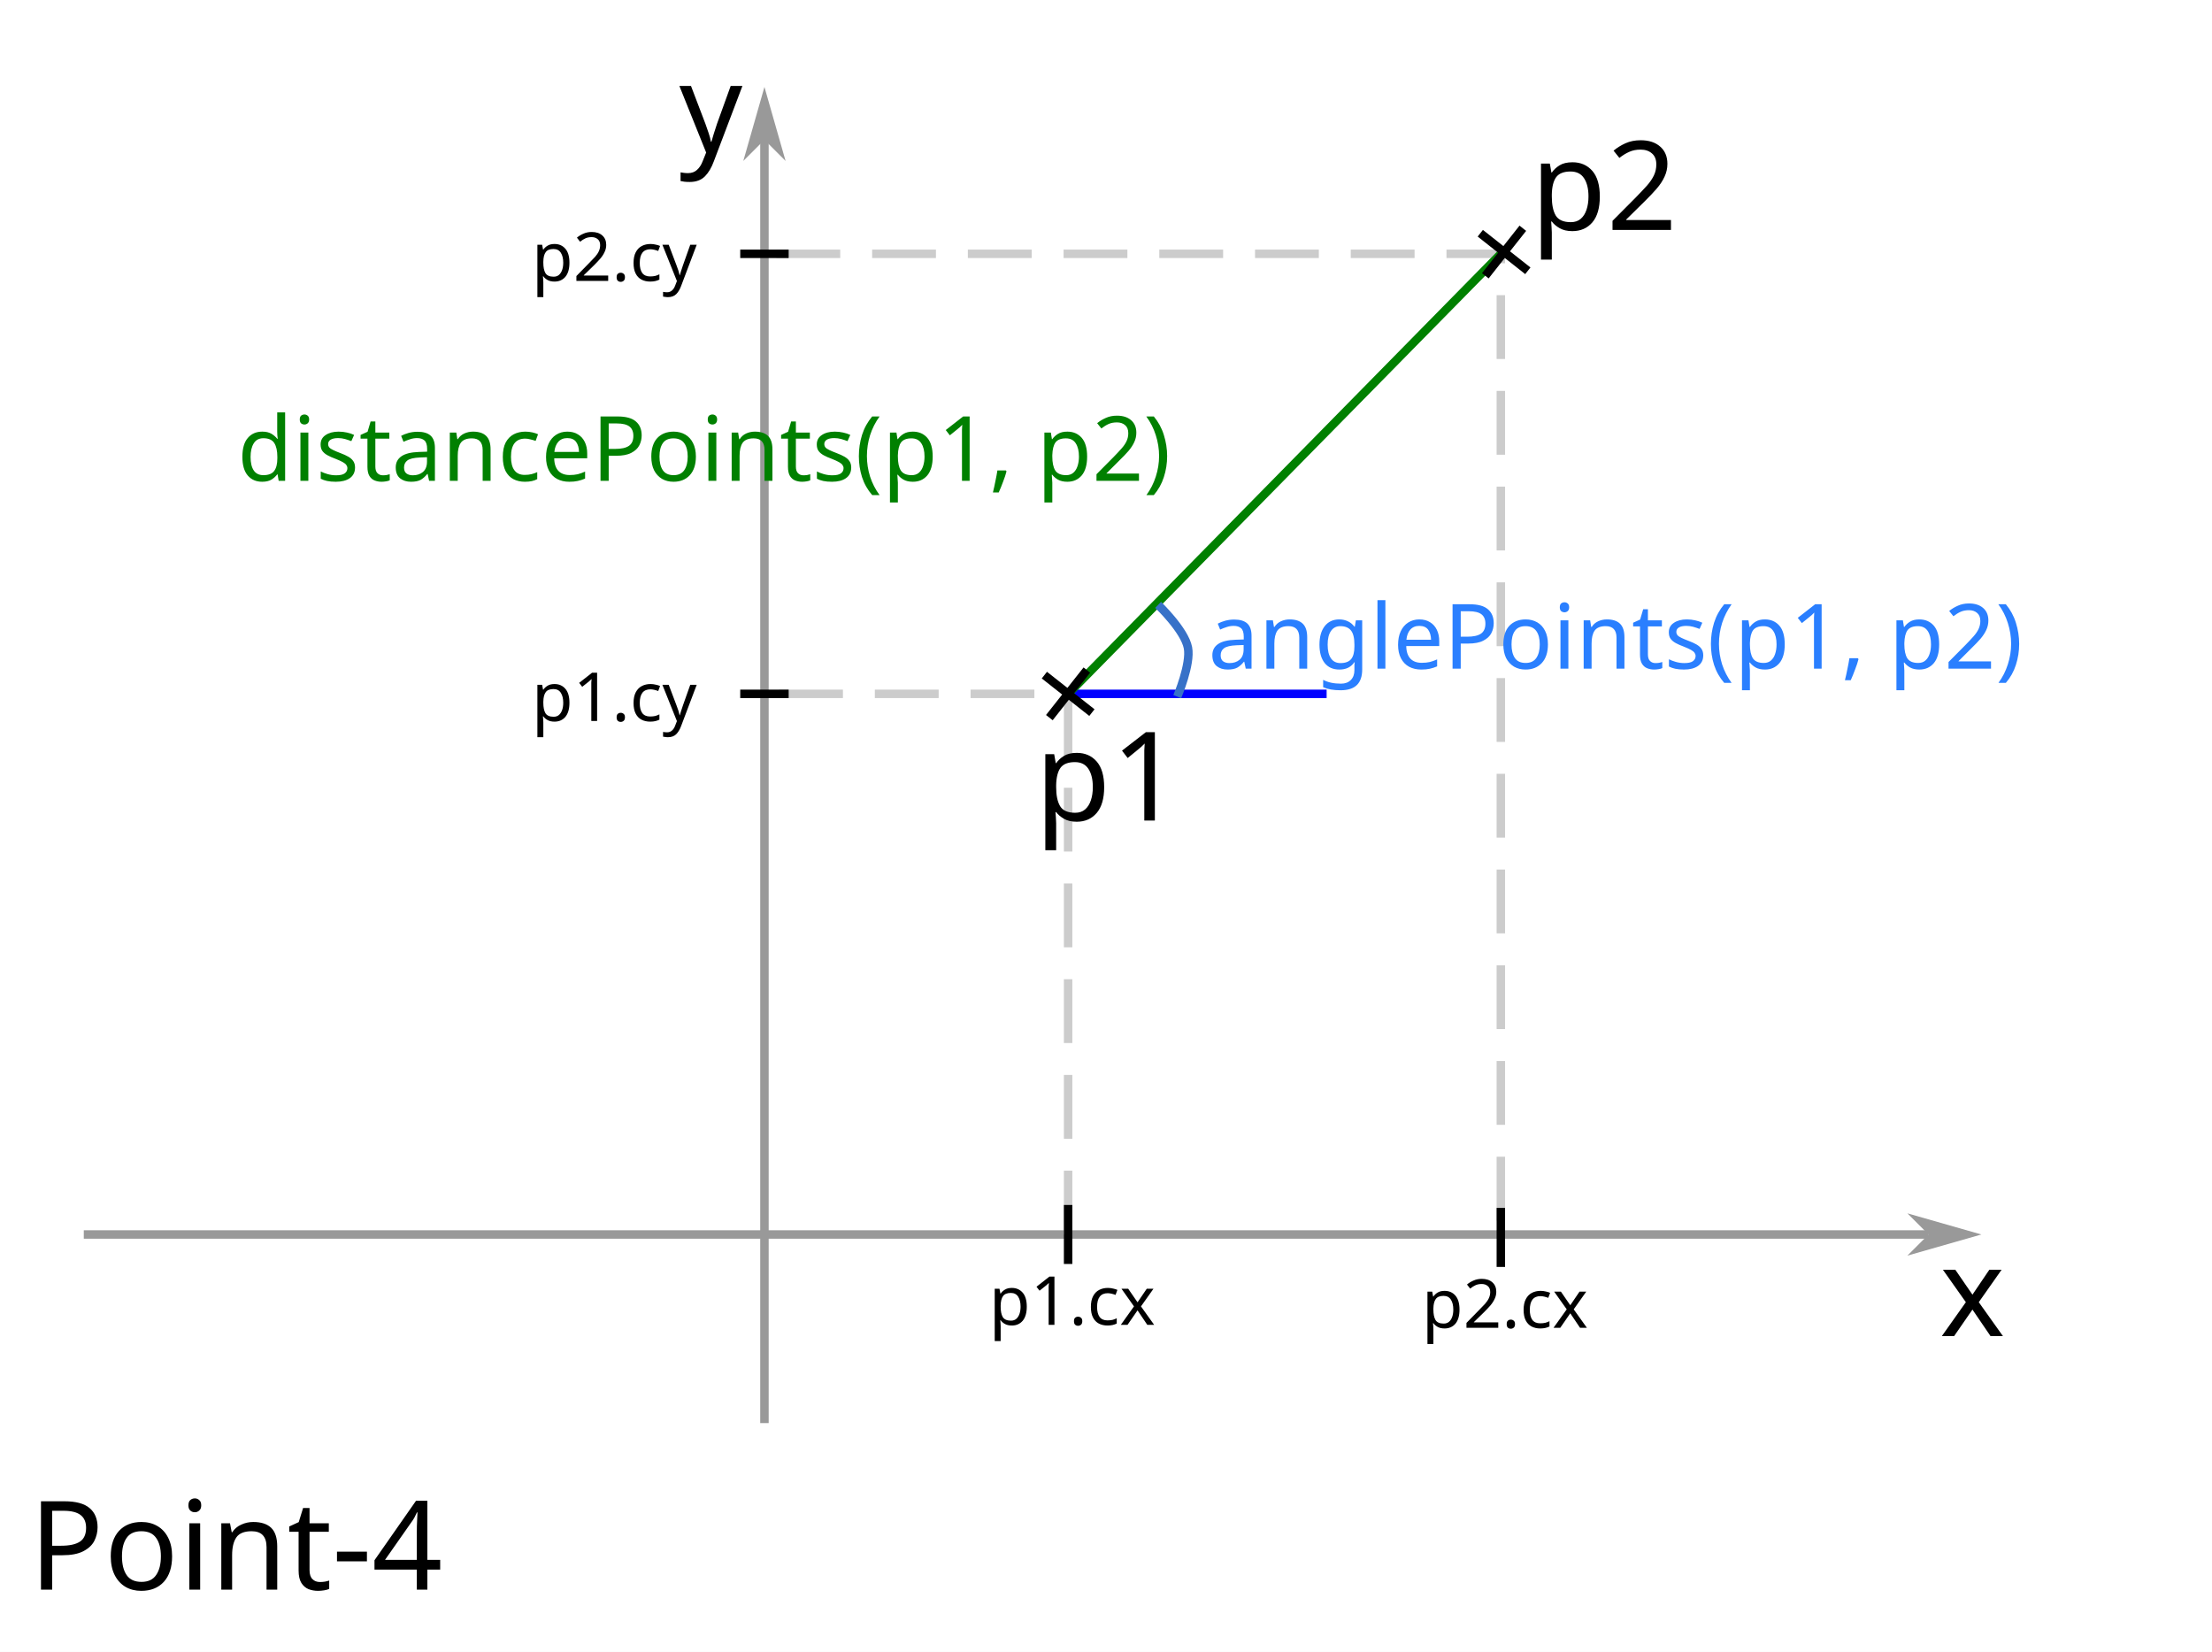
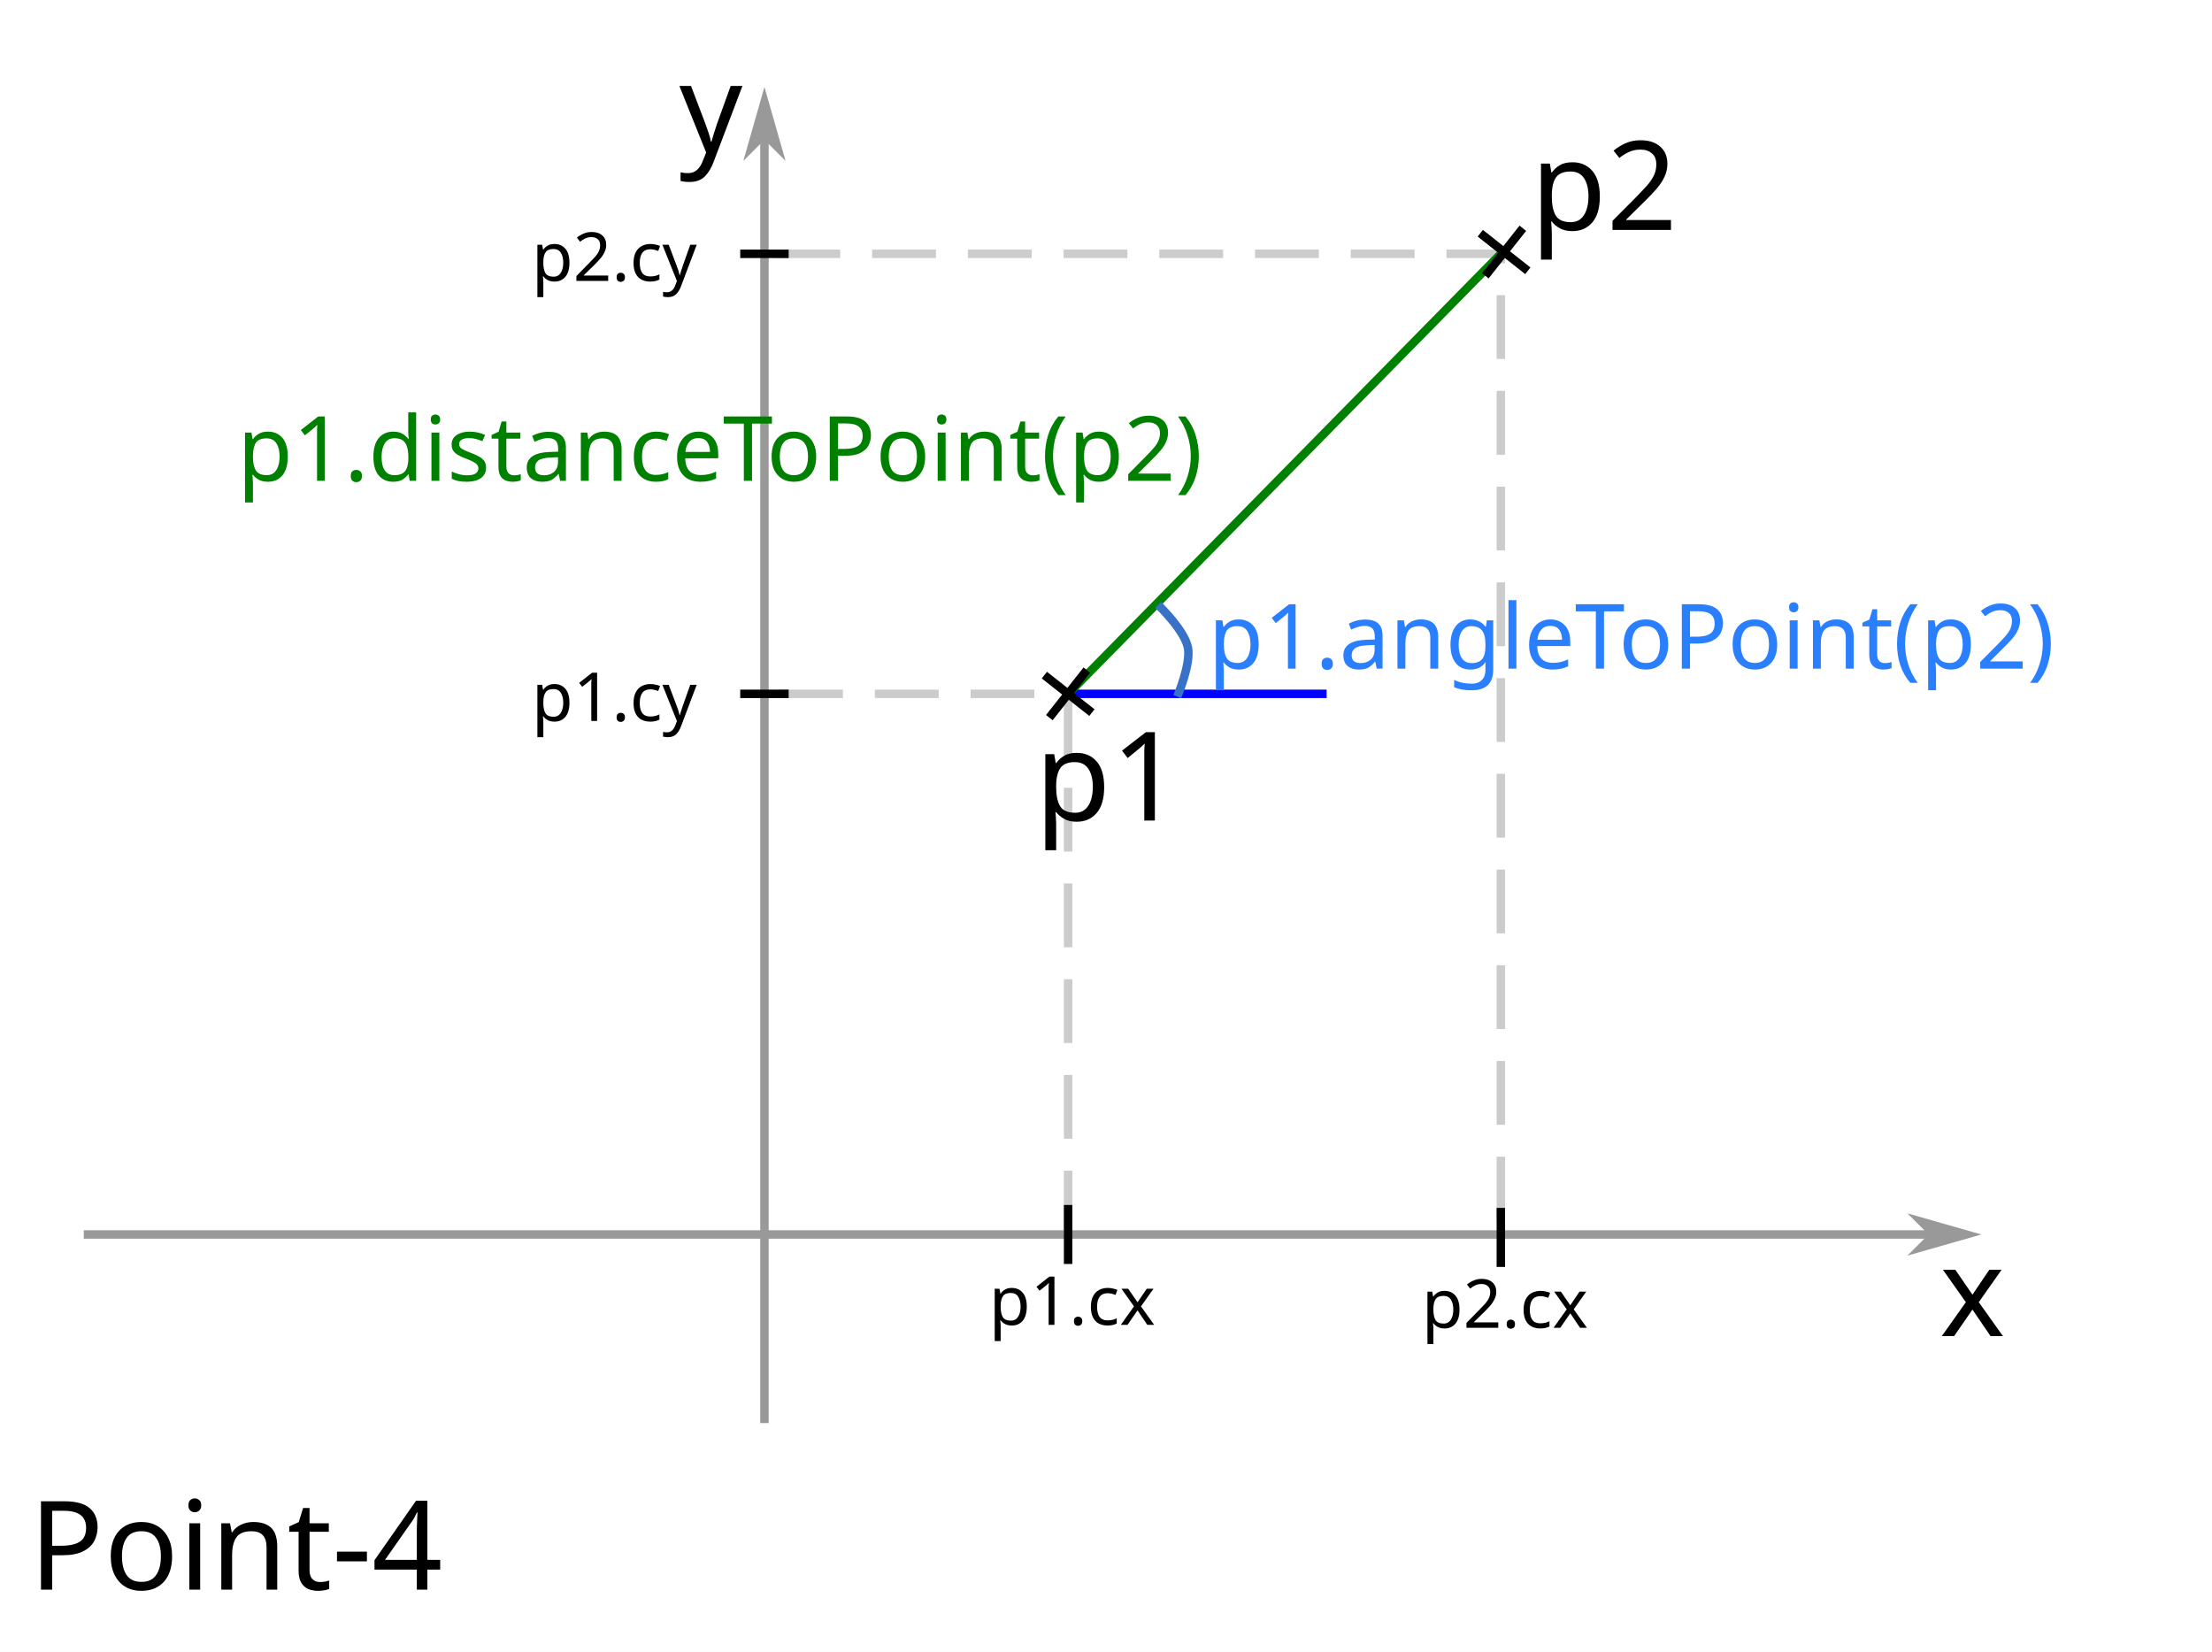
<svg xmlns="http://www.w3.org/2000/svg" width="262.014" height="195.652" viewBox="0 0 69.325 51.766">
  <defs>
    <path id="m" d="M25.584 907.315h177.474v19.009H25.584z" />
    <path id="l" d="M39.1 914.285h167.384v25.297H39.1z" />
    <path id="c" d="M254.321 237.99h38.557v34.914h-38.557z" />
    <path id="d" d="M130.985 140.536h42.711v43.171h-42.711z" />
    <path id="e" d="M232.476 161.365h28.095v22.502h-28.095z" />
    <path id="f" d="M200.715 288.19h52.317v19.745h-52.317z" />
    <path id="g" d="M200.715 288.19h52.317v19.745h-52.317z" />
    <path id="h" d="M63.429 333.065h158.363v29.331H63.429z" />
    <path id="i" d="M232.476 161.365h28.095v22.502h-28.095z" />
    <path id="j" d="M200.715 288.19h52.317v19.745h-52.317z" />
    <path id="k" d="M200.715 288.19h52.317v19.745h-52.317z" />
    <marker id="a" markerHeight="5" markerWidth="8.75" orient="auto-start-reverse" preserveAspectRatio="xMidYMid" refX="0" refY="0" style="overflow:visible" viewBox="0 0 8.75 5">
      <path d="m0 0 5-5-17.5 5L5 5Z" style="fill:context-stroke;fill-rule:evenodd;stroke:none" transform="scale(-.5)" />
    </marker>
    <marker id="b" markerHeight="5" markerWidth="8.75" orient="auto-start-reverse" preserveAspectRatio="xMidYMid" refX="0" refY="0" style="overflow:visible" viewBox="0 0 8.75 5">
      <path d="m0 0 5-5-17.5 5L5 5Z" style="fill:context-stroke;fill-rule:evenodd;stroke:none" transform="scale(-.5)" />
    </marker>
  </defs>
  <path d="M23.231 210.044h69.06v51.502h-69.06z" style="fill:#fff;stroke:#fff;stroke-width:.265;stroke-dasharray:none;stroke-dashoffset:0" transform="translate(-23.099 -209.911)" />
  <path d="M47.057 254.509v-40.217" style="fill:none;stroke:#999;stroke-width:.265px;stroke-linecap:butt;stroke-linejoin:miter;stroke-opacity:1;marker-end:url(#a)" transform="translate(-23.099 -209.911)" />
  <path d="M25.725 248.598H83.54" style="fill:none;stroke:#999;stroke-width:.265px;stroke-linecap:butt;stroke-linejoin:miter;stroke-opacity:1;marker-end:url(#b)" transform="translate(-23.099 -209.911)" />
  <text xml:space="preserve" style="font-size:14.667px;line-height:1.25;font-family:sans-serif;white-space:pre;shape-inside:url(#c);display:inline" transform="matrix(.26458 0 0 .26458 -6.5 -24.53)">
    <tspan x="254.32" y="250.967">x</tspan>
  </text>
  <text xml:space="preserve" style="font-size:14.667px;line-height:1.25;font-family:sans-serif;white-space:pre;shape-inside:url(#d);display:inline" transform="matrix(.26458 0 0 .26458 -13.368 -35.845)">
    <tspan x="130.984" y="153.514">y</tspan>
  </text>
  <path d="M56.574 248.598v-16.943h-9.517" style="fill:none;stroke:#ccc;stroke-width:.265;stroke-linecap:butt;stroke-linejoin:miter;stroke-dasharray:2,1;stroke-dashoffset:0;stroke-opacity:1" transform="translate(-23.099 -209.911)" />
  <text xml:space="preserve" style="font-size:14.667px;line-height:1.25;font-family:sans-serif;white-space:pre;shape-inside:url(#e);display:inline" transform="matrix(.26458 0 0 .26458 -29.078 -20.413)">
    <tspan x="232.477" y="174.342">p1</tspan>
  </text>
  <text xml:space="preserve" style="font-size:8px;line-height:1.25;font-family:sans-serif;white-space:pre;shape-inside:url(#f);display:inline" transform="matrix(.26458 0 0 .26458 -22.112 -36.602)">
    <tspan x="200.715" y="295.268">p1.cx</tspan>
  </text>
  <text xml:space="preserve" style="font-size:8px;line-height:1.25;font-family:sans-serif;white-space:pre;shape-inside:url(#g);display:inline" transform="matrix(.26458 0 0 .26458 -36.445 -55.527)">
    <tspan x="200.715" y="295.268">p1.cy</tspan>
  </text>
  <path d="M46.298 231.655h1.518M56.574 249.522v-1.849" style="fill:none;stroke:#000;stroke-width:.265px;stroke-linecap:butt;stroke-linejoin:miter;stroke-opacity:1" transform="translate(-23.099 -209.911)" />
  <text xml:space="preserve" style="font-size:14.667px;line-height:1.25;font-family:sans-serif;white-space:pre;shape-inside:url(#h);display:inline" transform="matrix(.26458 0 0 .26458 -15.874 -41.738)">
    <tspan x="63.43" y="346.041">Point-4</tspan>
  </text>
  <text xml:space="preserve" style="font-size:14.667px;line-height:1.25;font-family:sans-serif;white-space:pre;shape-inside:url(#i);display:inline" transform="matrix(.26458 0 0 .26458 -13.544 -38.922)">
    <tspan x="232.477" y="174.342">p2</tspan>
  </text>
  <path d="M70.136 248.161v-30.296h-23.08" style="fill:none;stroke:#ccc;stroke-width:.265;stroke-linecap:butt;stroke-linejoin:miter;stroke-dasharray:2,1;stroke-dashoffset:0;stroke-opacity:1" transform="translate(-23.099 -209.911)" />
  <text xml:space="preserve" style="font-size:8px;line-height:1.25;font-family:sans-serif;white-space:pre;shape-inside:url(#j);display:inline" transform="matrix(.26458 0 0 .26458 -8.55 -36.51)">
    <tspan x="200.715" y="295.268">p2.cx</tspan>
  </text>
  <path d="M70.136 249.615v-1.85" style="fill:none;stroke:#000;stroke-width:.265px;stroke-linecap:butt;stroke-linejoin:miter;stroke-opacity:1" transform="translate(-23.099 -209.911)" />
  <text xml:space="preserve" style="font-size:8px;line-height:1.25;font-family:sans-serif;white-space:pre;shape-inside:url(#k);display:inline" transform="matrix(.26458 0 0 .26458 -36.445 -69.318)">
    <tspan x="200.715" y="295.268">p2.cy</tspan>
  </text>
  <path d="M46.298 217.865h1.518" style="fill:none;stroke:#000;stroke-width:.265px;stroke-linecap:butt;stroke-linejoin:miter;stroke-opacity:1" transform="translate(-23.099 -209.911)" />
  <path d="M56.574 231.655h8.102" style="fill:none;stroke:#00f;stroke-width:.265px;stroke-linecap:butt;stroke-linejoin:miter;stroke-opacity:1" transform="translate(-23.099 -209.911)" />
  <path d="m70.136 217.865-13.562 13.79" style="fill:none;stroke:green;stroke-width:.265px;stroke-linecap:butt;stroke-linejoin:miter;stroke-opacity:1" transform="translate(-23.099 -209.911)" />
  <path d="m55.986 232.4 1.176-1.49M55.83 231.068l1.49 1.175M69.649 218.554l1.176-1.49M69.492 217.22l1.49 1.177" style="fill:none;stroke:#000;stroke-width:.265px;stroke-linecap:butt;stroke-linejoin:miter;stroke-opacity:1" transform="translate(-23.099 -209.911)" />
  <text xml:space="preserve" style="font-size:10.667px;line-height:1.25;font-family:sans-serif;white-space:pre;shape-inside:url(#l);display:inline;fill:green" transform="matrix(.26458 0 0 .26458 -2.906 -229.33)">
-     <tspan x="39.1" y="923.723">distancePoints(p1, p2)</tspan>
+     <tspan x="39.1" y="923.723">p1.distanceToPoint(p2)</tspan>
  </text>
  <text xml:space="preserve" style="font-size:10.667px;line-height:1.25;font-family:sans-serif;white-space:pre;shape-inside:url(#m);display:inline;fill:#2a7fff" transform="matrix(.26458 0 0 .26458 31.098 -221.6)">
-     <tspan x="25.584" y="916.752">anglePoints(p1, p2)</tspan>
+     <tspan x="25.584" y="916.752">p1.angleToPoint(p2)</tspan>
  </text>
  <path d="M59.994 231.743s.435-1.019.336-1.533c-.106-.551-.935-1.343-.935-1.343" style="fill:none;stroke:#3771c8;stroke-width:.265px;stroke-linecap:butt;stroke-linejoin:miter;stroke-opacity:1" transform="translate(-23.099 -209.911)" />
</svg>
